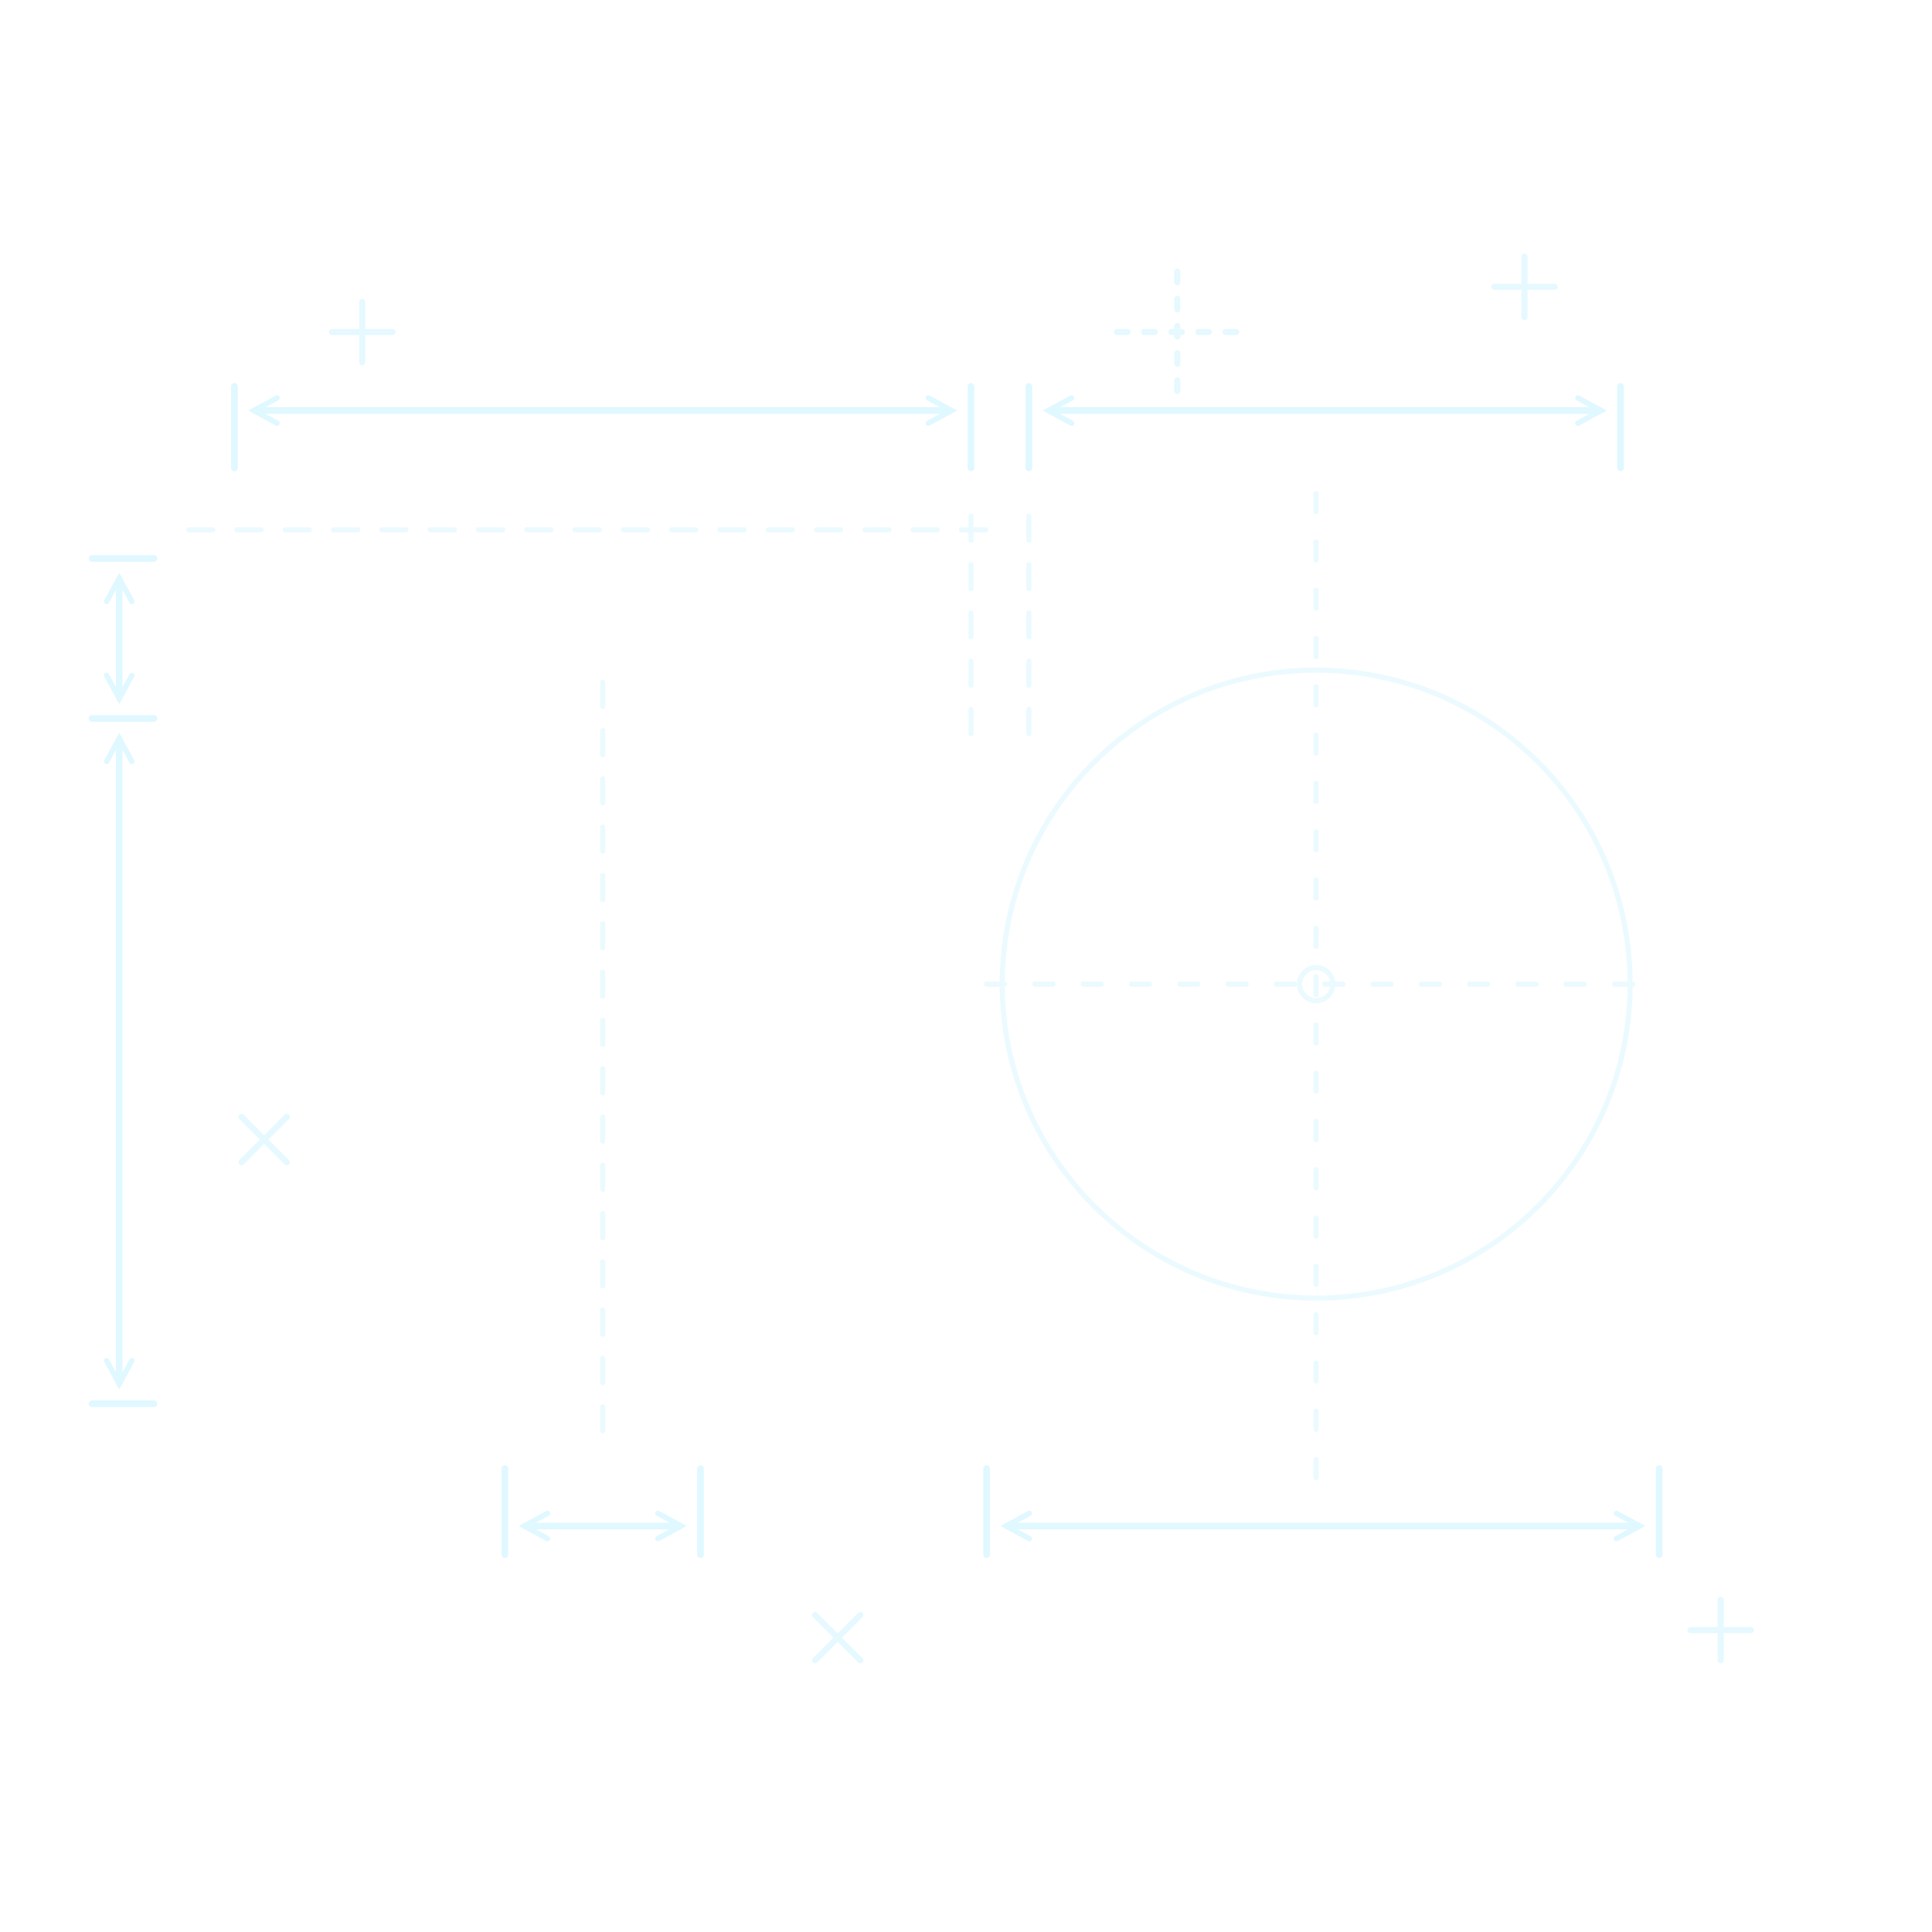
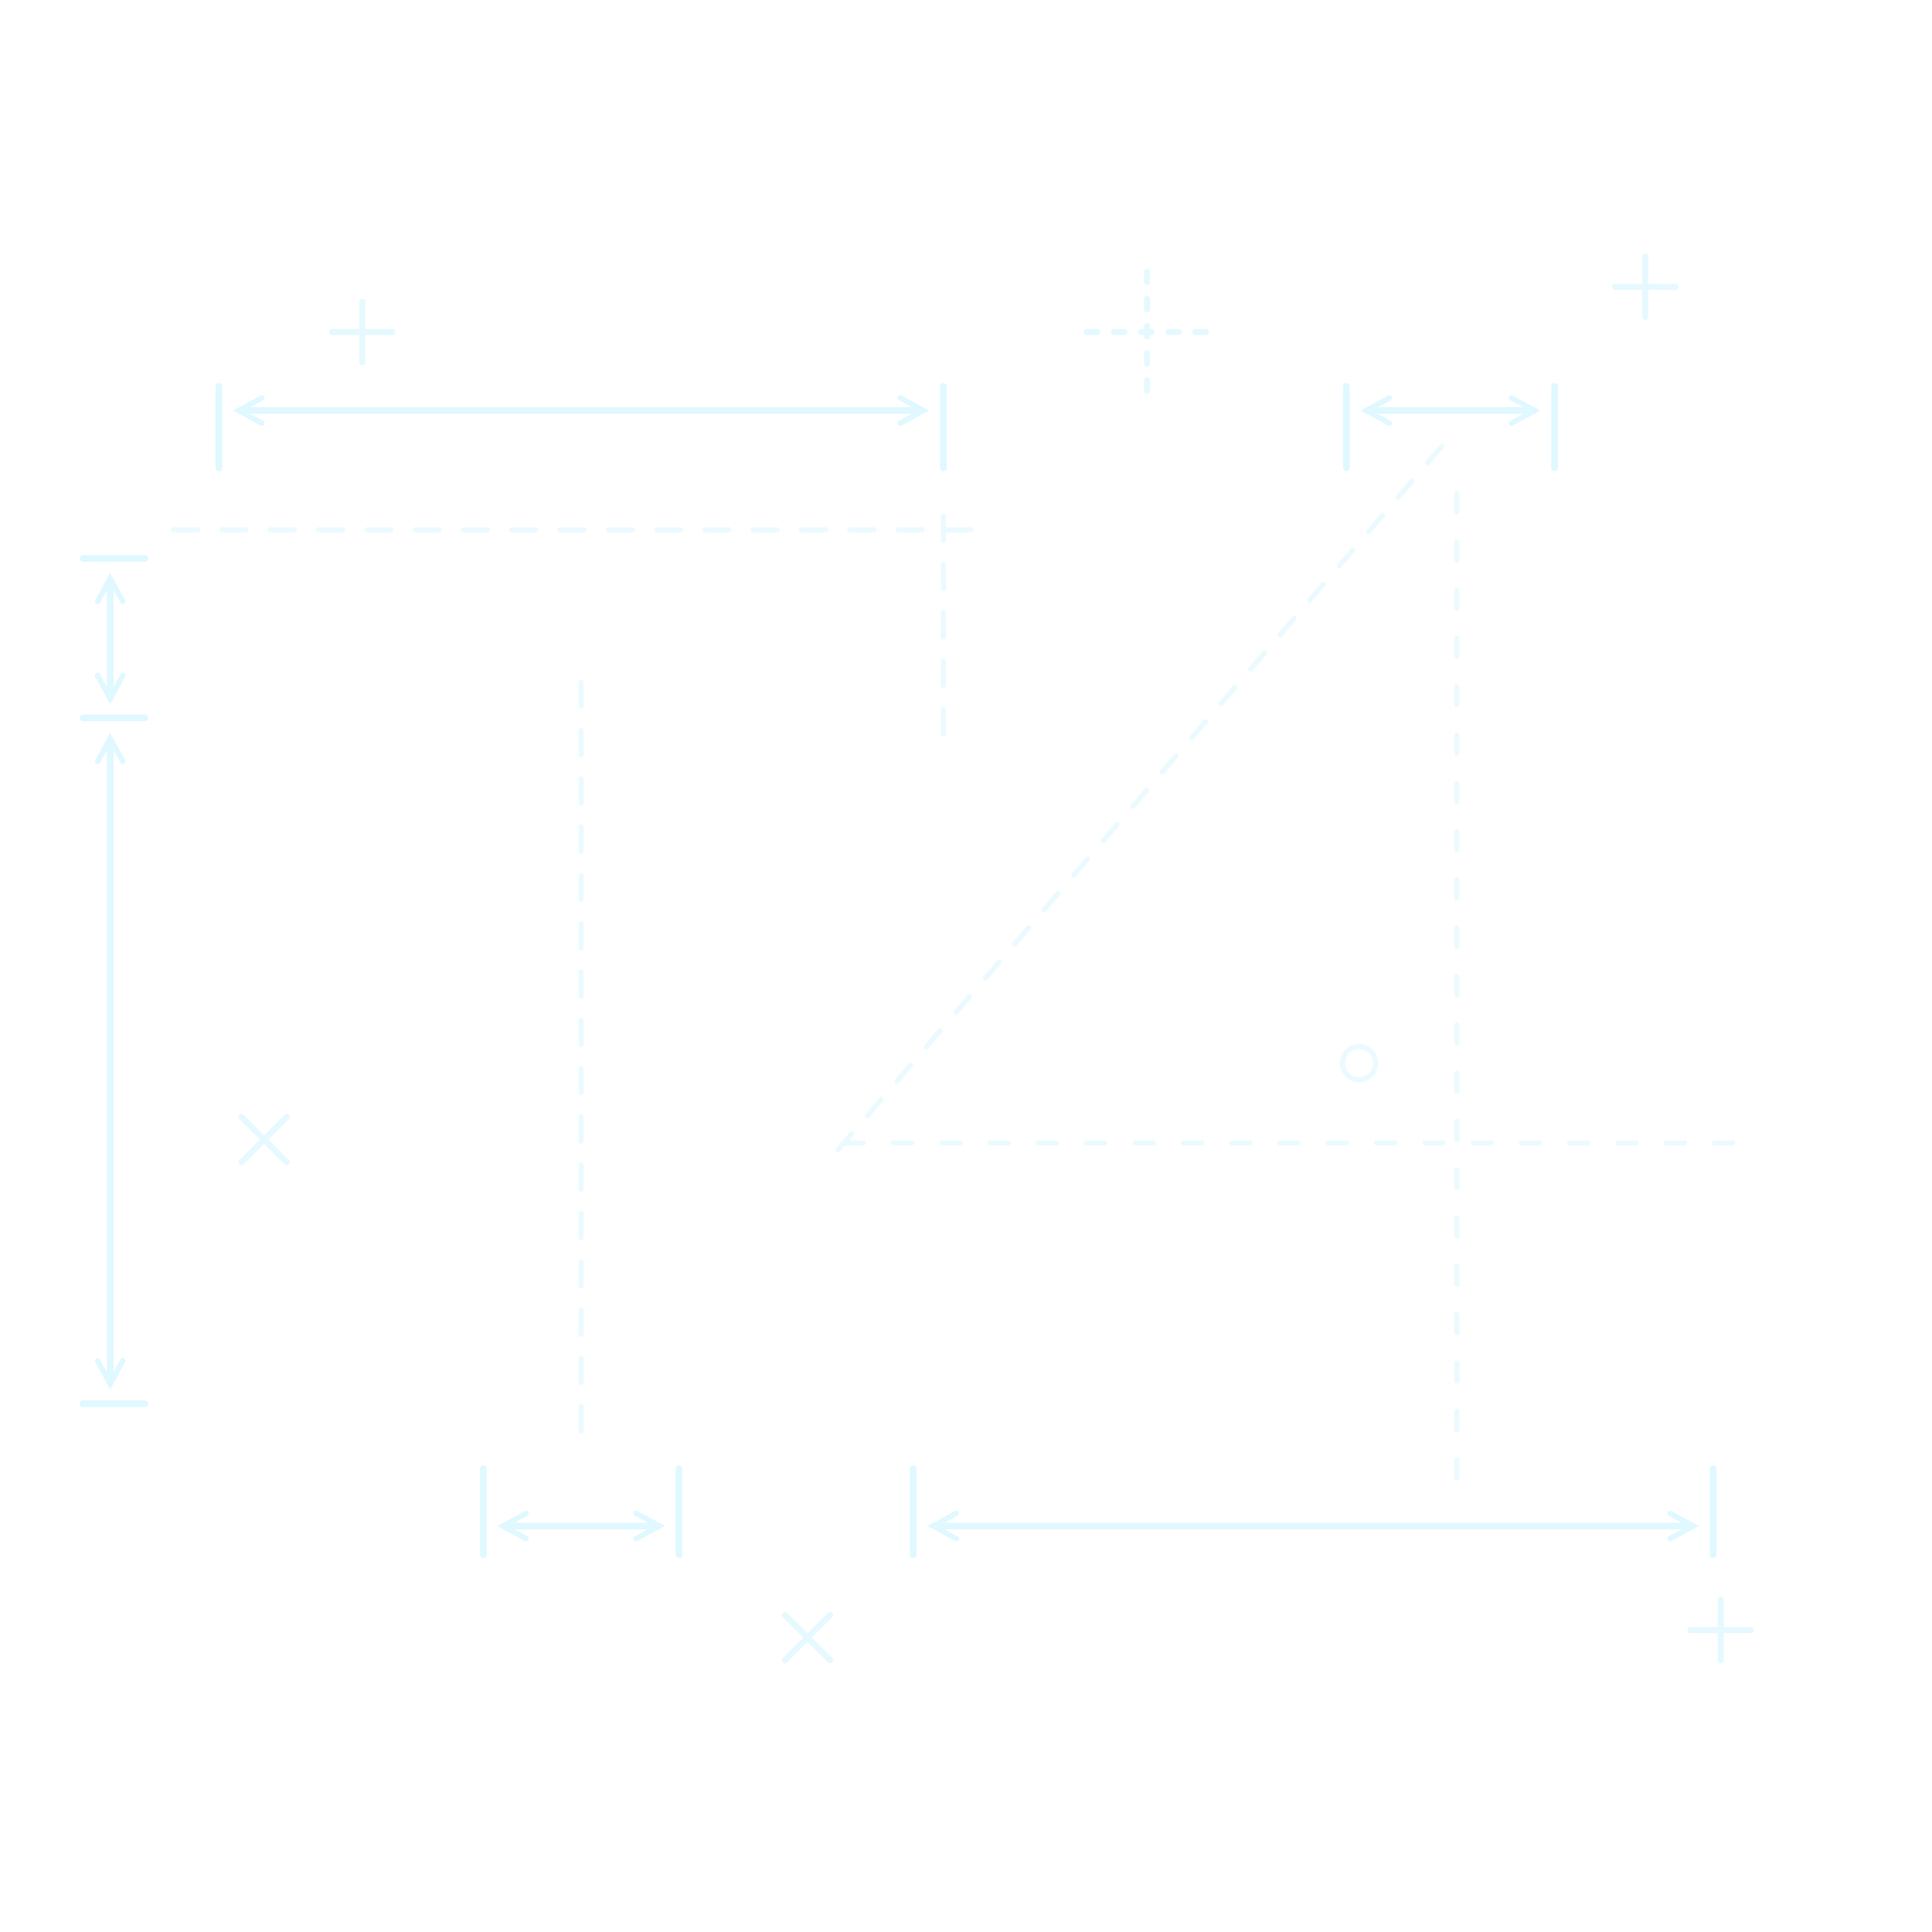
<svg xmlns="http://www.w3.org/2000/svg" width="128" height="128" viewBox="0 0 128 128" fill="none">
  <defs>
    <marker id="arrowStart" markerWidth="5" markerHeight="5" refX="1.2" refY="2.5" orient="auto" markerUnits="strokeWidth">
      <path d="M4.5 0.6L1 2.5L4.5 4.4" fill="none" stroke="#DDF7FF" stroke-width="0.8" stroke-linecap="round" />
    </marker>
    <marker id="arrowEnd" markerWidth="5" markerHeight="5" refX="3.8" refY="2.5" orient="auto" markerUnits="strokeWidth">
      <path d="M0.5 0.6L4 2.5L0.5 4.4" fill="none" stroke="#DDF7FF" stroke-width="0.8" stroke-linecap="round" />
    </marker>
  </defs>
  <g stroke="#DDF7FF" stroke-linecap="round" stroke-linejoin="round">
    <g opacity="0.9" stroke-width="0.44">
-       <path d="M15.531 31V25.6M64.331 31V25.6M68.165 31V25.6M107.365 31V25.6" />
-       <path d="M16.9 27.2H62.96" marker-start="url(#arrowStart)" marker-end="url(#arrowEnd)" />
-       <path d="M69.54 27.2H105.99" marker-start="url(#arrowStart)" marker-end="url(#arrowEnd)" />
-       <path d="M33.451 97.3V103M46.411 97.3V103M65.365 97.3V103M109.925 97.3V103" />
-       <path d="M34.82 101.1H45.04" marker-start="url(#arrowStart)" marker-end="url(#arrowEnd)" />
-       <path d="M66.74 101.1H108.55" marker-start="url(#arrowStart)" marker-end="url(#arrowEnd)" />
-       <path d="M10.2 37H6.1M10.2 47.6H6.1M10.2 93H6.1" />
-       <path d="M7.9 38.4V46.2" marker-start="url(#arrowStart)" marker-end="url(#arrowEnd)" />
-       <path d="M7.9 49V91.6" marker-start="url(#arrowStart)" marker-end="url(#arrowEnd)" />
+       <path d="M14.5 31V25.6M62.5 31V25.6M89.2 31V25.6M103 31V25.6" />
+       <path d="M15.9 27.2H61.1" marker-start="url(#arrowStart)" marker-end="url(#arrowEnd)" />
+       <path d="M90.6 27.2H101.6" marker-start="url(#arrowStart)" marker-end="url(#arrowEnd)" />
+       <path d="M32.02 97.3V103M44.98 97.3V103M60.5 97.3V103M113.5 97.3V103" />
+       <path d="M33.4 101.1H43.6" marker-start="url(#arrowStart)" marker-end="url(#arrowEnd)" />
+       <path d="M61.9 101.1H112.1" marker-start="url(#arrowStart)" marker-end="url(#arrowEnd)" />
+       <path d="M9.6 37H5.5M9.6 47.56H5.5M9.6 93H5.5" />
+       <path d="M7.3 38.4V46.2" marker-start="url(#arrowStart)" marker-end="url(#arrowEnd)" />
+       <path d="M7.3 49V91.6" marker-start="url(#arrowStart)" marker-end="url(#arrowEnd)" />
    </g>
    <g opacity="0.58" stroke-width="0.34">
-       <path d="M12.5 35.1H66.8M39.931 94.8V44.5M64.331 34.2V49.9M68.165 34.2V49.9" stroke-dasharray="1.6 1.6" />
-       <path d="M65.365 65.2H109.925M87.2 32.7V98.2" stroke-dasharray="1.2 2" />
-       <circle cx="87.2" cy="65.2" r="20.8" />
-       <circle cx="87.2" cy="65.2" r="1.1" />
+       <path d="M11.5 35.1H65.5M38.5 94.8V44.5M62.5 34.2V49.9" stroke-dasharray="1.6 1.6" />
+       <path d="M56 75.72H116M96.52 32.7V98.2" stroke-dasharray="1.2 2" />
+       <path d="M95.5 29.6L55.5 76.2" stroke-dasharray="1.4 1.6" />
+       <circle cx="90.04" cy="70.44" r="1.1" />
    </g>
    <g opacity="0.76" stroke-width="0.4">
-       <path d="M24 20V24M22 22H26M101 17V21M99 19H103M114 106V110M112 108H116" />
-       <path d="M54 107L57 110M57 107L54 110M16 74L19 77M19 74L16 77" />
-       <path d="M74 22H82M78 18V26" stroke-dasharray="0.7 1.1" />
+       <path d="M24 20V24M22 22H26M109 17V21M107 19H111M114 106V110M112 108H116" />
+       <path d="M52 107L55 110M55 107L52 110M16 74L19 77M19 74L16 77" />
+       <path d="M72 22H80M76 18V26" stroke-dasharray="0.7 1.1" />
    </g>
  </g>
</svg>
